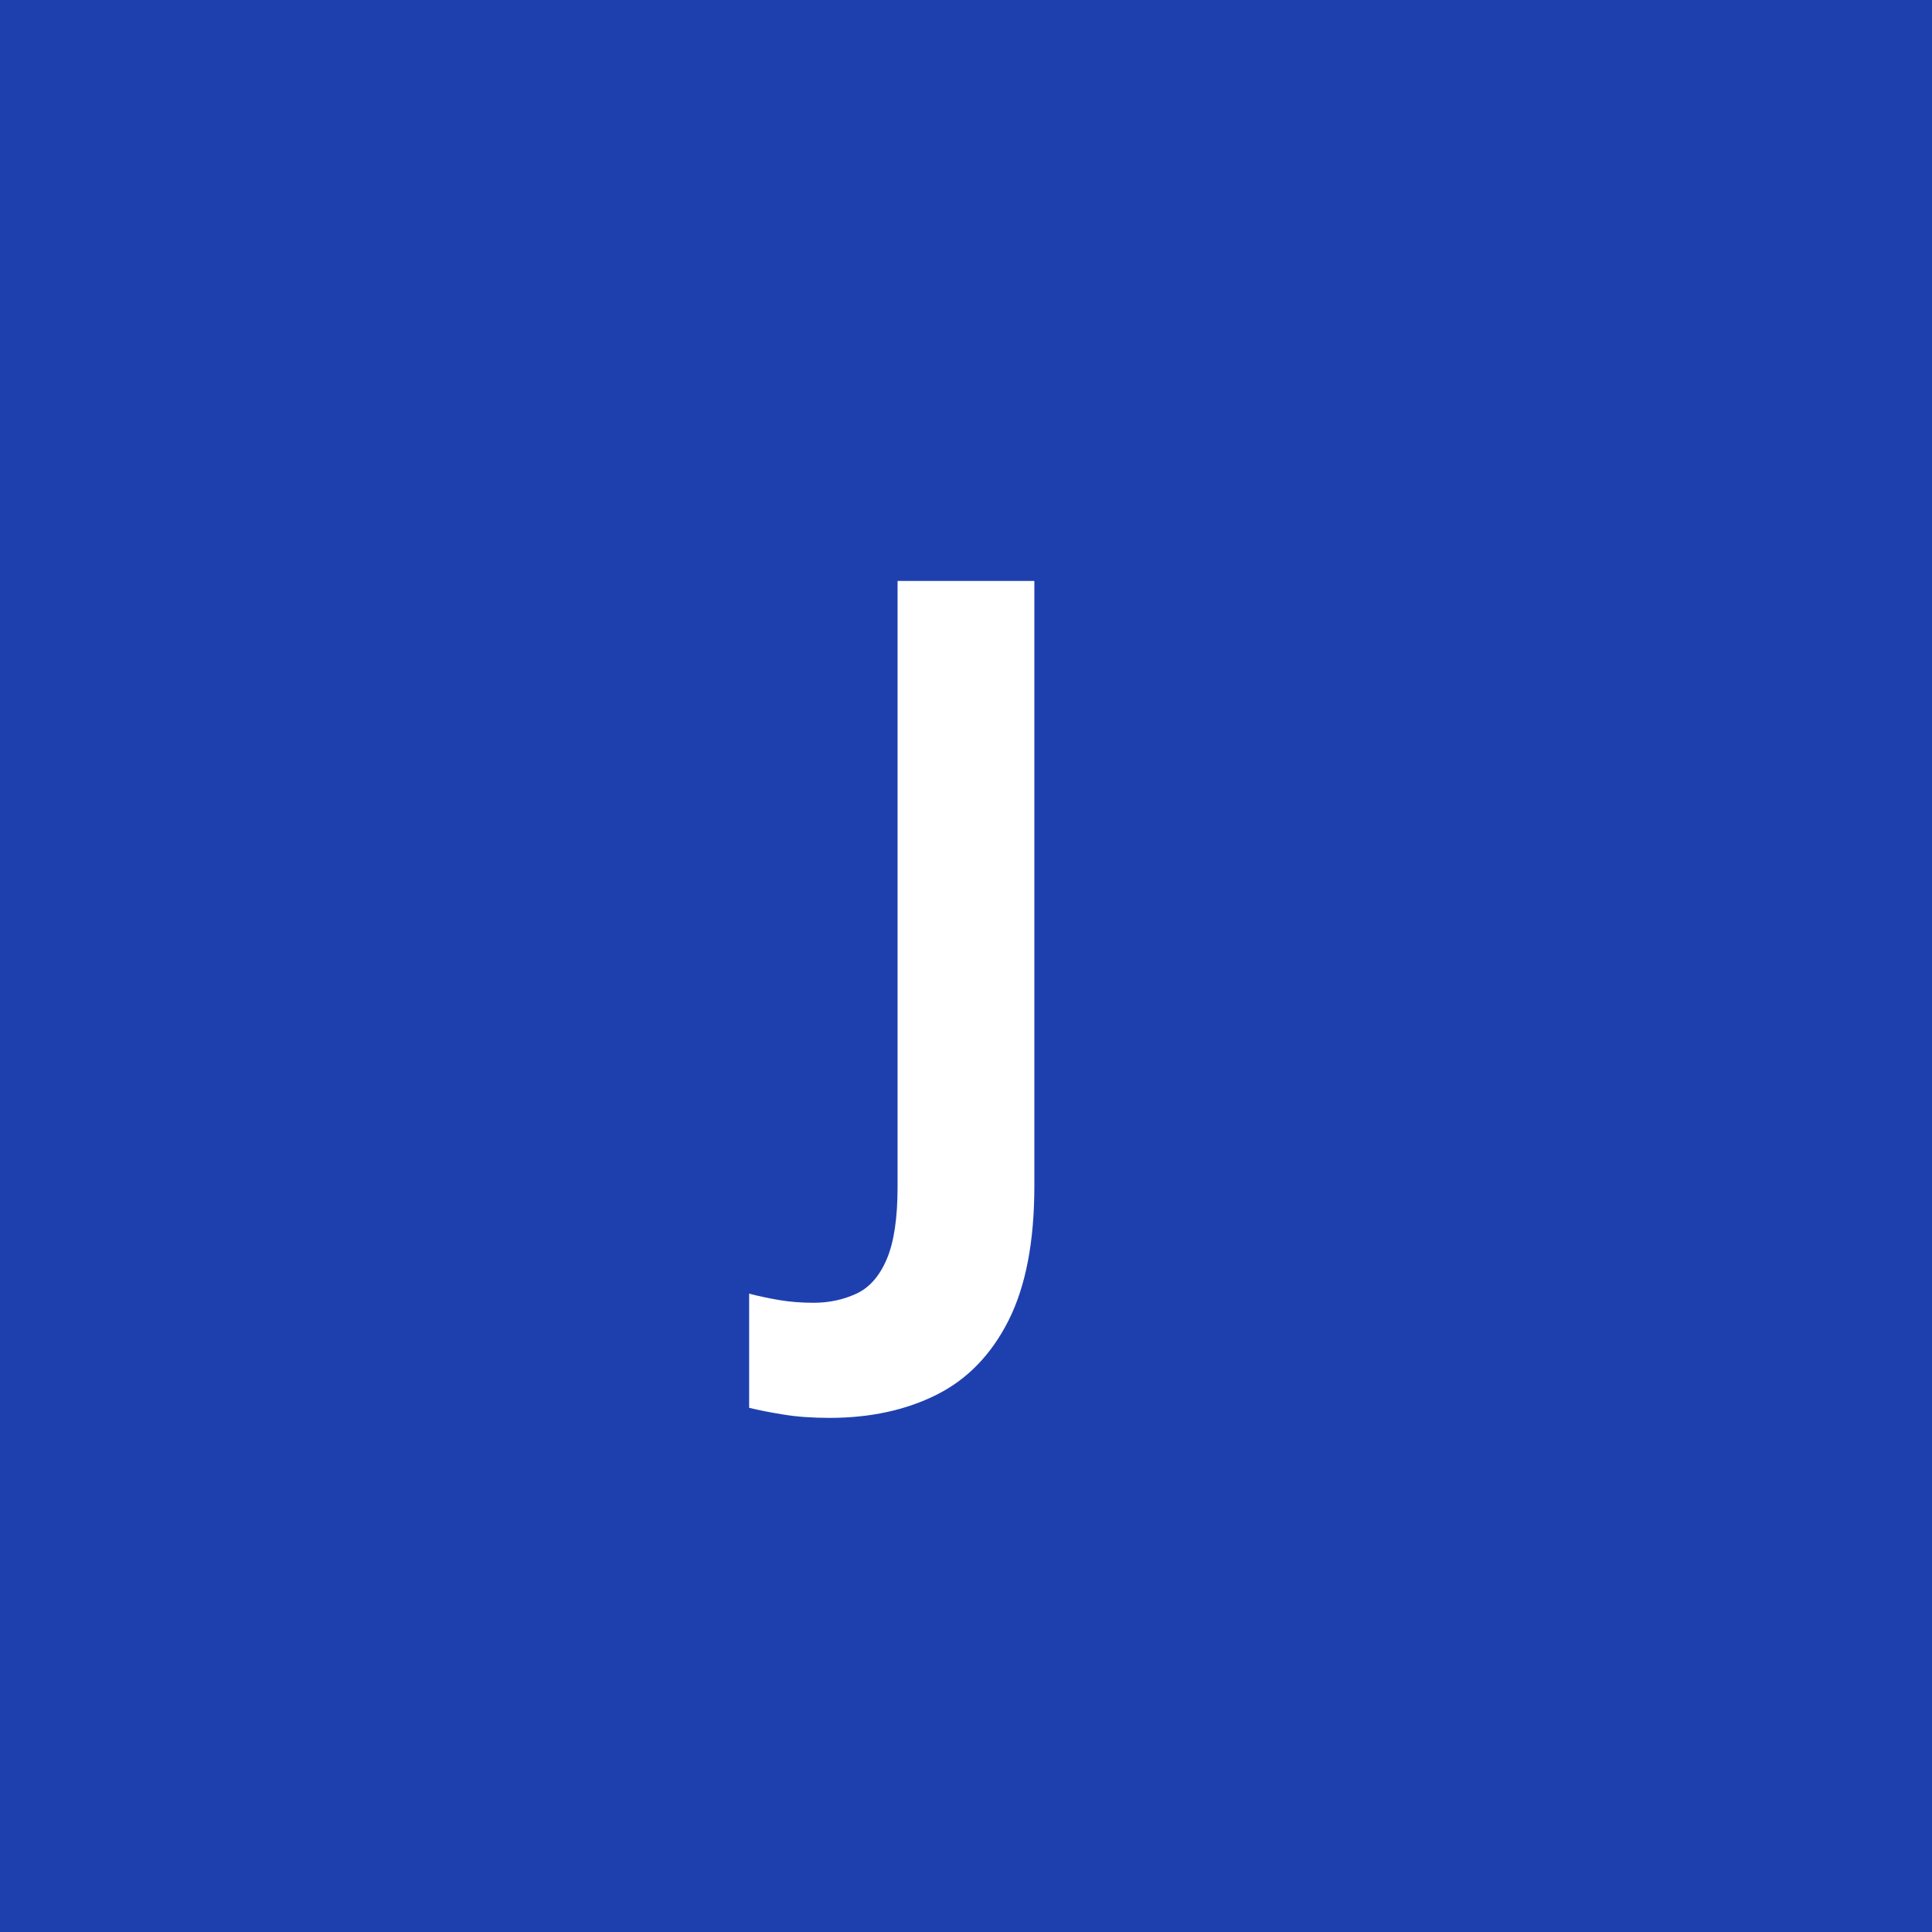
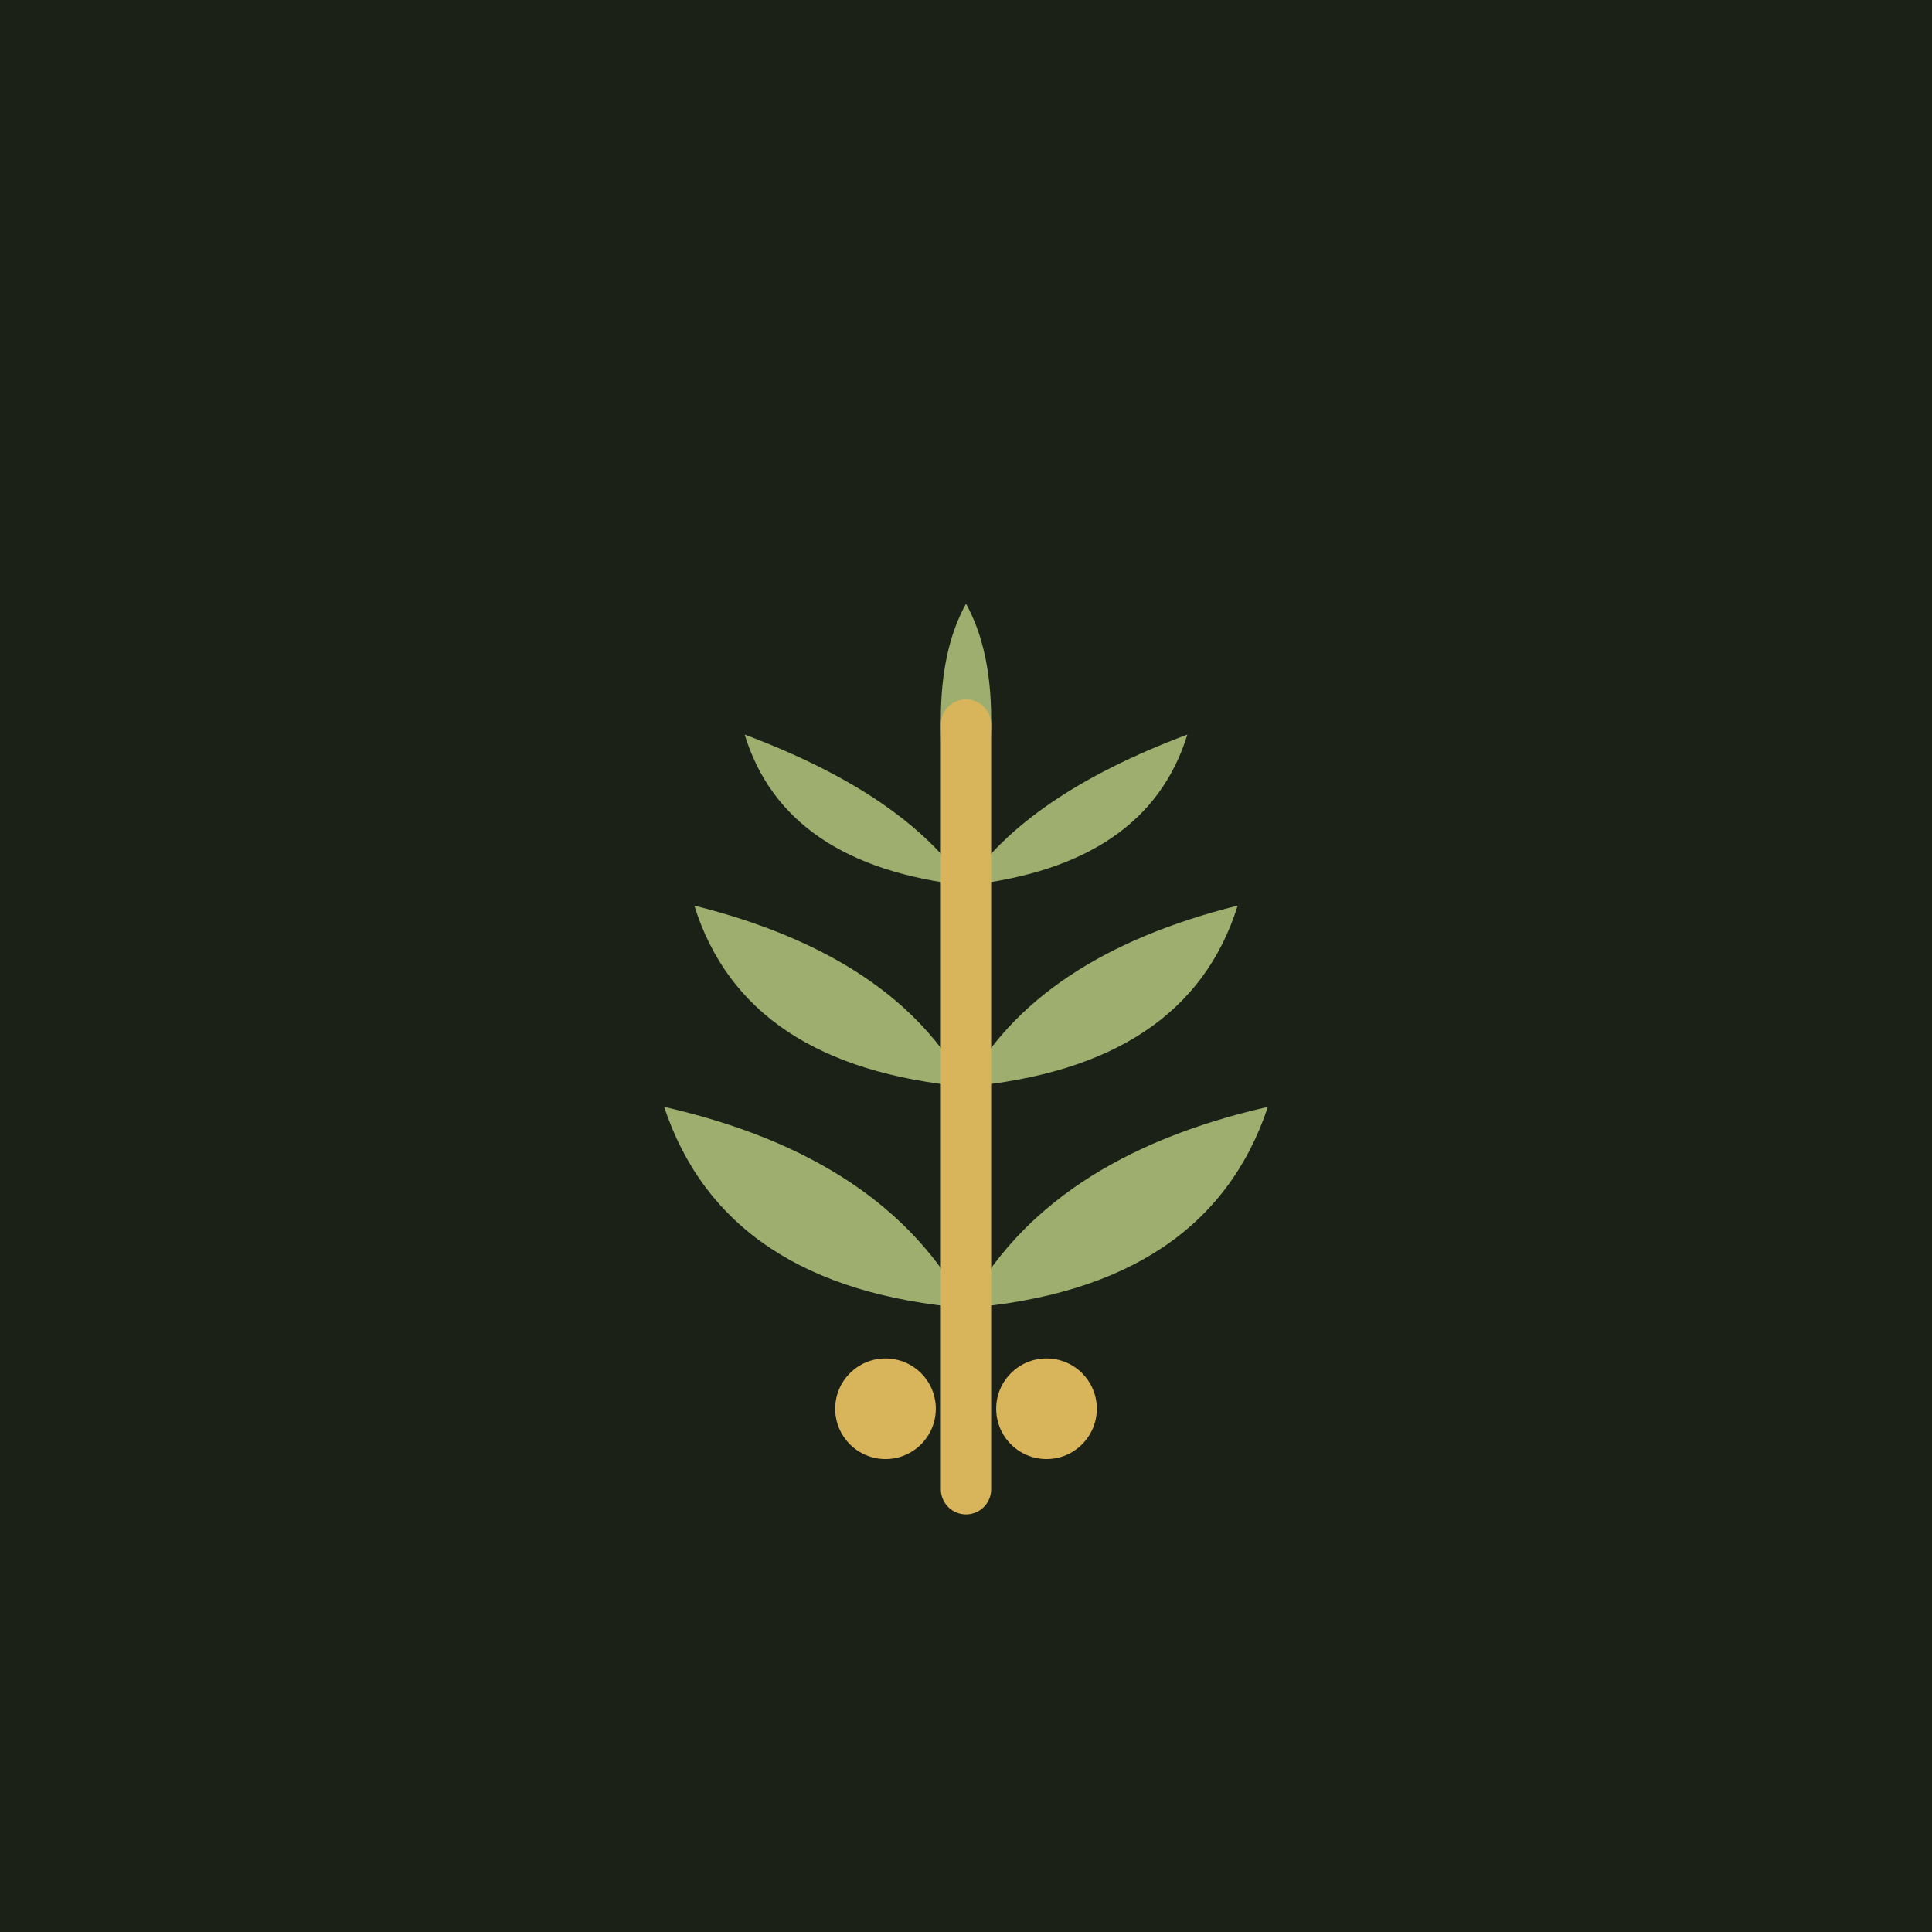
<svg xmlns="http://www.w3.org/2000/svg" viewBox="0 0 192 192" width="192" height="192">
-   <rect width="192" height="192" fill="#1e40af" />
-   <text x="96" y="122" font-family="sans-serif" font-size="90" font-weight="bold" fill="#ffffff" text-anchor="middle">J</text>
+   <rect width="192" height="192" fill="#1c2118" />
+   <g fill="#9dae6e" stroke="none">
+     <path d="M96 130 Q72 128 66 110 Q88 115 96 130 Z" />
+     <path d="M96 130 Q120 128 126 110 Q104 115 96 130 Z" />
+     <path d="M96 108 Q74 106 69 90 Q89 95 96 108 Z" />
+     <path d="M96 108 Q118 106 123 90 Q103 95 96 108 Z" />
+     <path d="M96 88 Q78 86 74 73 Q90 79 96 88 Z" />
+     <path d="M96 88 Q114 86 118 73 Q102 79 96 88 Z" />
+     <path d="M96 88 Q91 69 96 60 Q101 69 96 88 Z" />
+   </g>
+   <path d="M96 148 L96 72" fill="none" stroke="#d8b45a" stroke-width="5" stroke-linecap="round" />
+   <circle cx="88" cy="140" r="5" fill="#d8b45a" />
+   <circle cx="104" cy="140" r="5" fill="#d8b45a" />
</svg>
